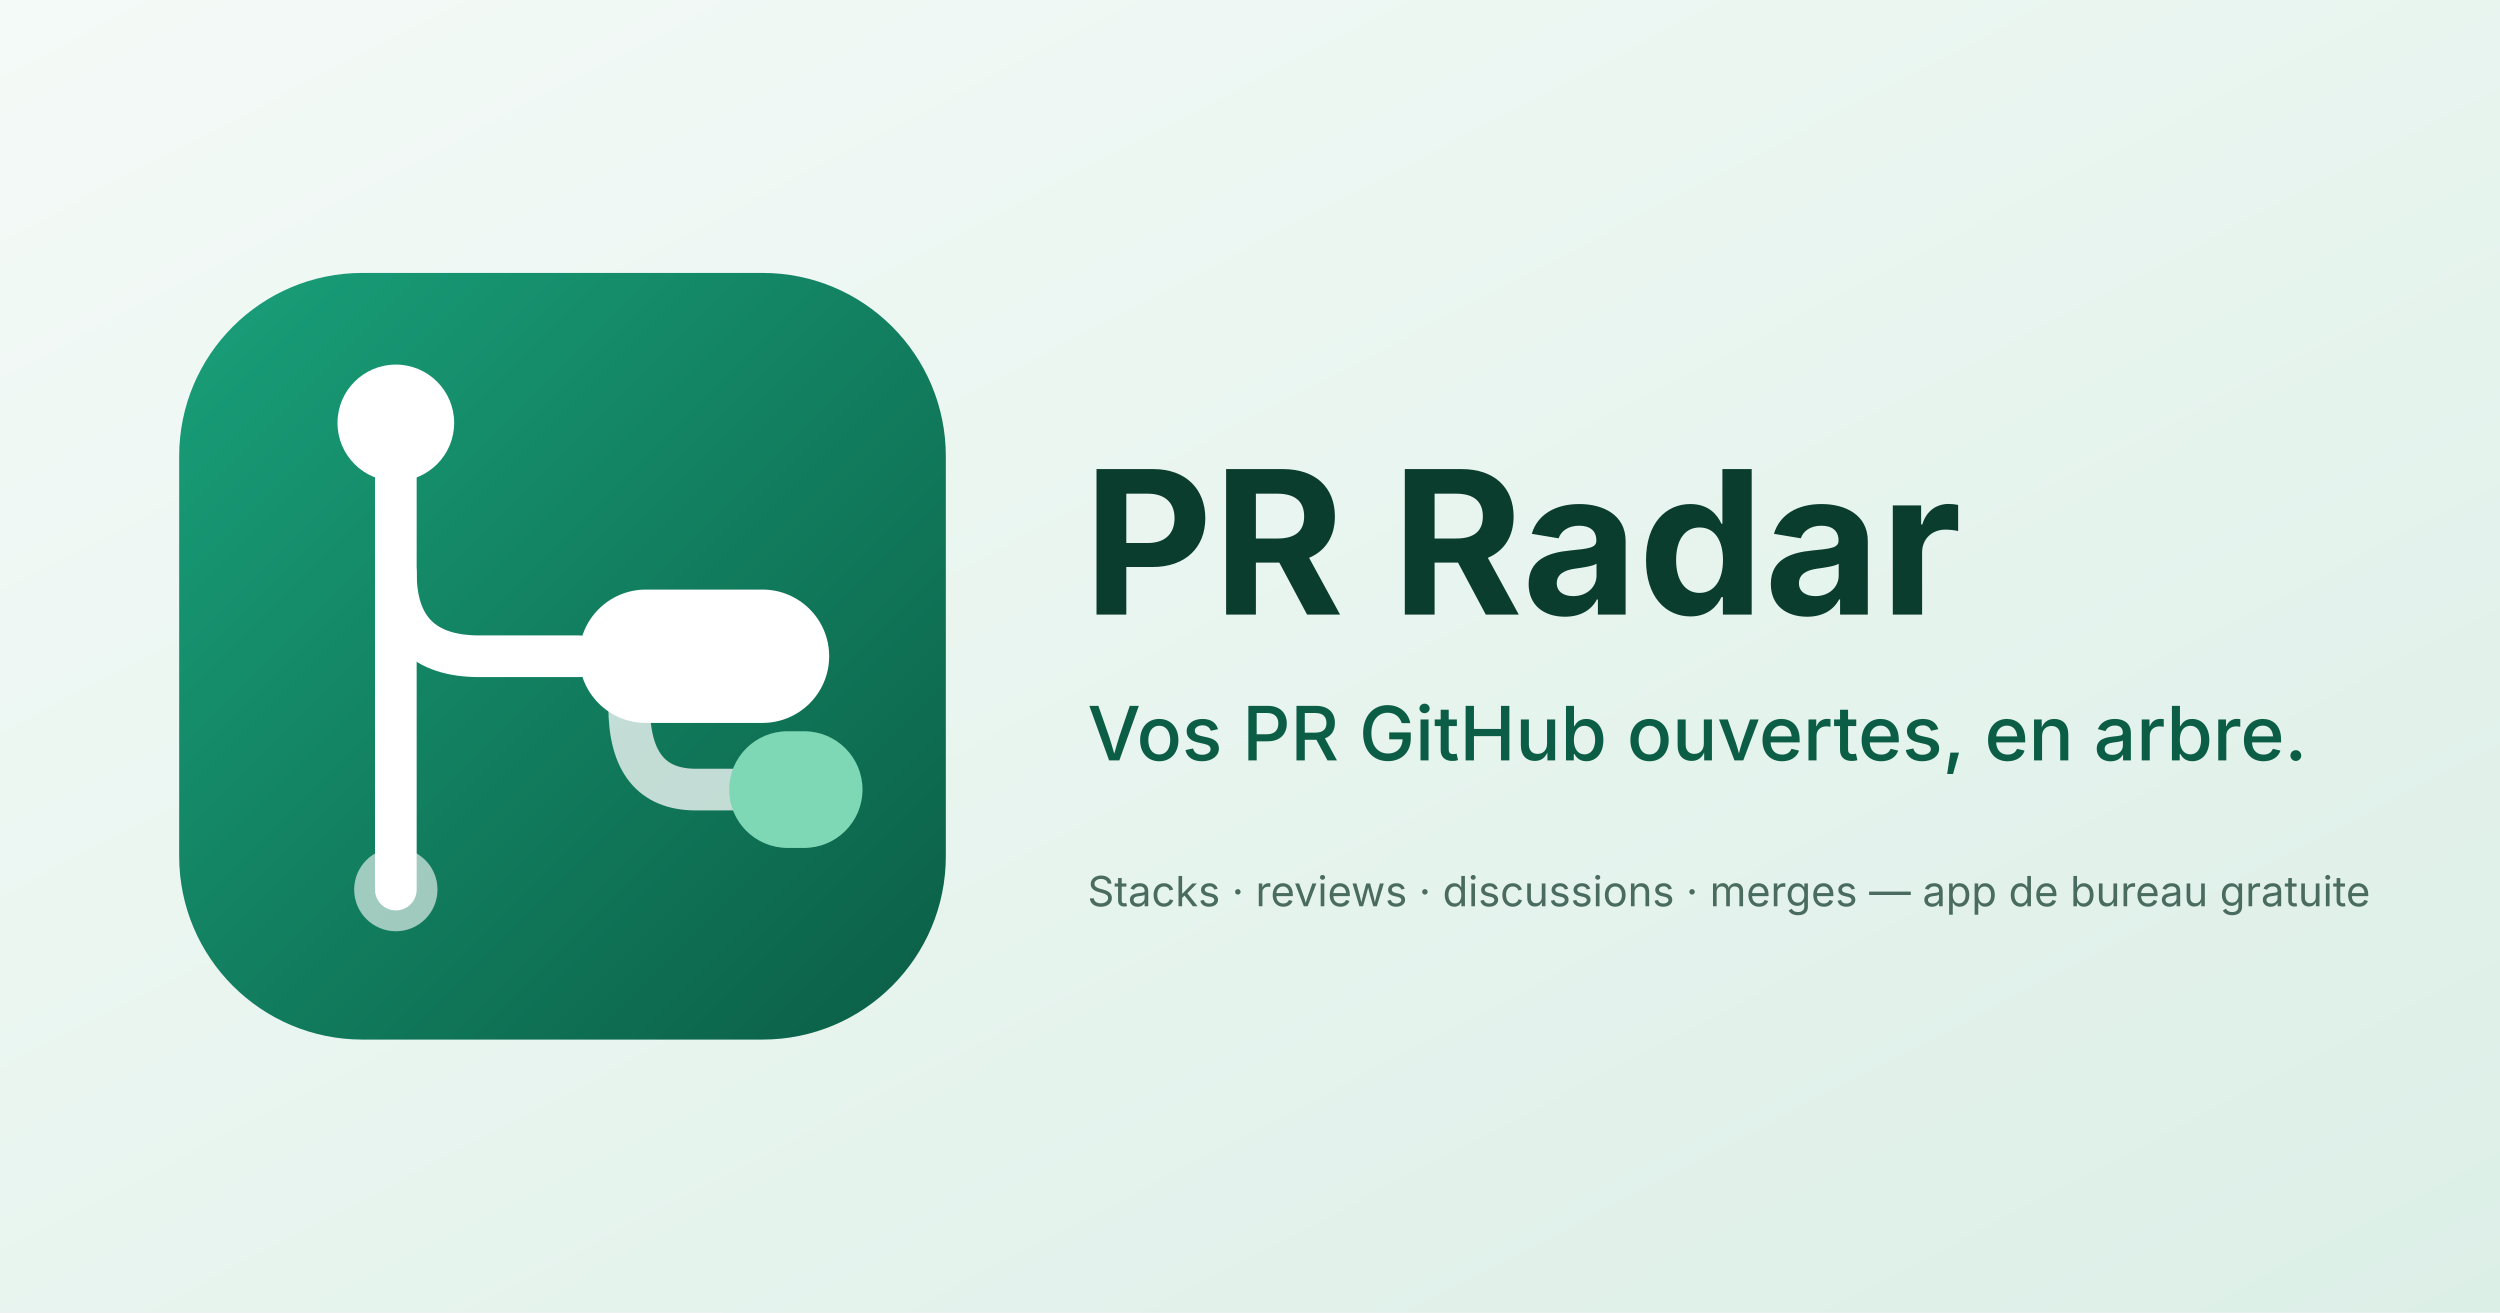
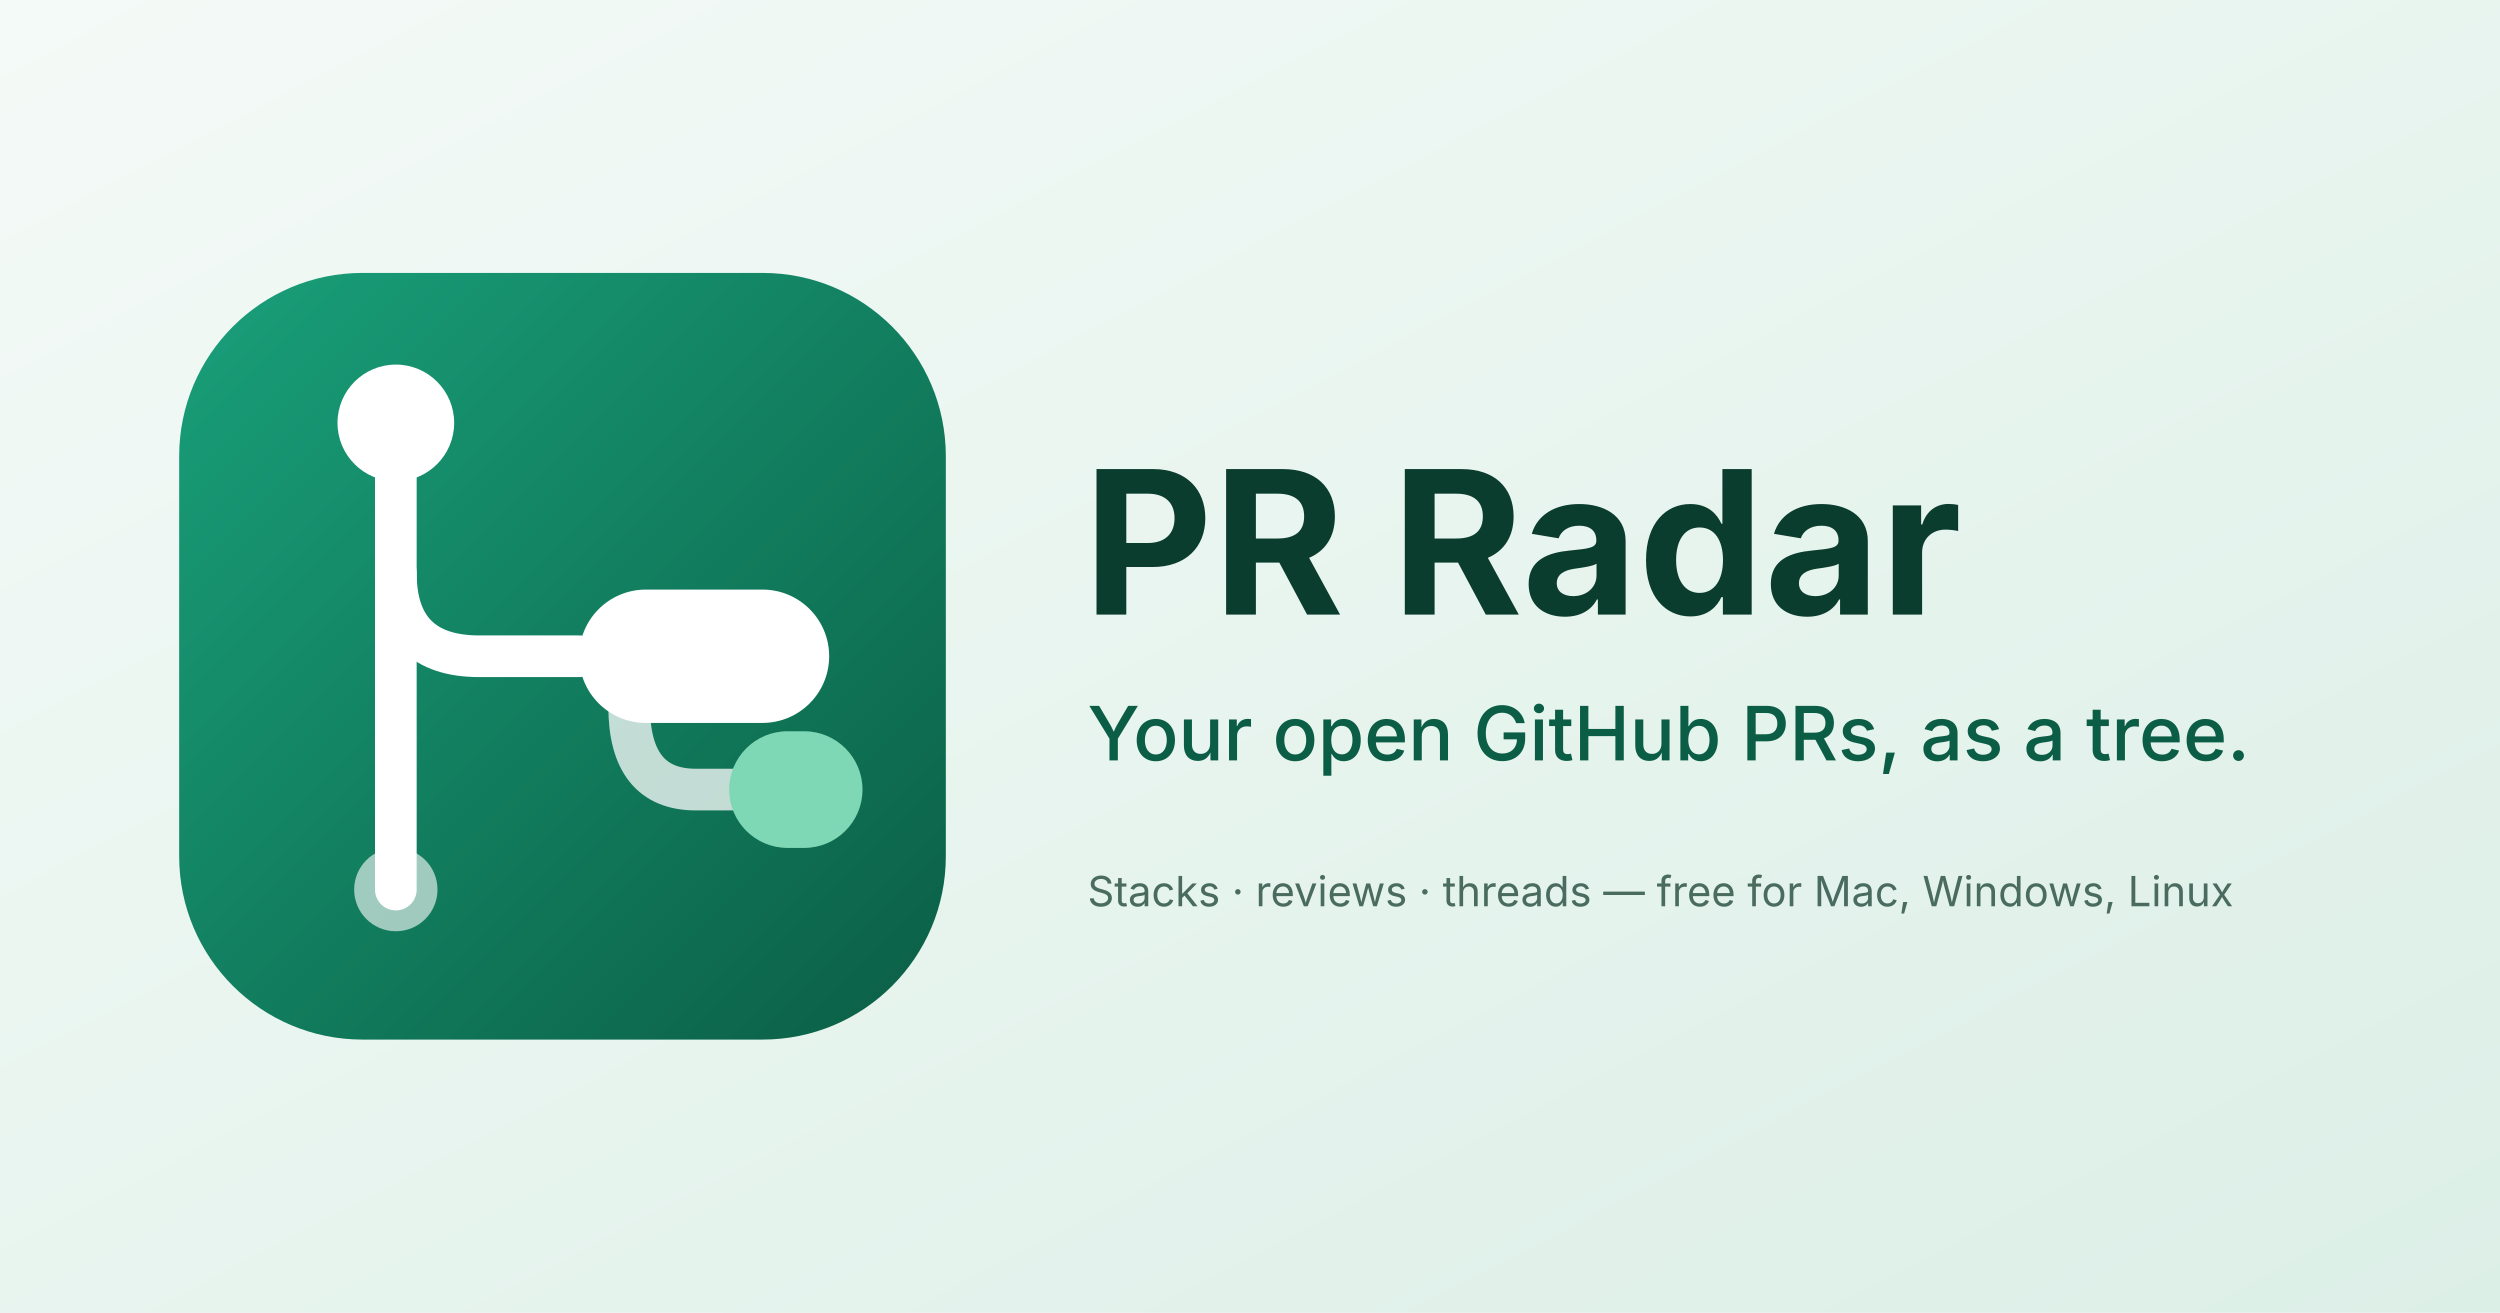
<svg xmlns="http://www.w3.org/2000/svg" viewBox="0 0 1200 630" width="1200" height="630">
  <defs>
    <linearGradient id="bg" x1="0" y1="0" x2="1" y2="1">
      <stop offset="0" stop-color="#f4faf7" />
      <stop offset="1" stop-color="#dcefe7" />
    </linearGradient>
  </defs>
  <rect width="1200" height="630" fill="url(#bg)" />
  <svg x="70" y="115" width="400" height="400" viewBox="0 0 100 100">
    <defs>
      <linearGradient id="tile" x1="0" y1="0" x2="1" y2="1">
        <stop offset="0" stop-color="#19a07a" />
        <stop offset="1" stop-color="#0b5e45" />
      </linearGradient>
    </defs>
    <rect x="4" y="4" width="92" height="92" rx="22" fill="url(#tile)" />
    <path d="M30 22 V78" stroke="#fff" stroke-width="5" stroke-linecap="round" />
    <path d="M30 40 Q30 50 40 50 H52" fill="none" stroke="#fff" stroke-width="5" stroke-linecap="round" />
    <path d="M58 56 Q58 66 66 66 H72" fill="none" stroke="#fff" stroke-opacity=".75" stroke-width="5" stroke-linecap="round" />
    <rect x="52" y="42" width="30" height="16" rx="8" fill="#fff" />
    <rect x="70" y="59" width="16" height="14" rx="7" fill="#7fd8b5" />
    <circle cx="30" cy="22" r="7" fill="#fff" />
    <circle cx="30" cy="78" r="5" fill="#fff" fill-opacity=".6" />
  </svg>
  <g font-family="Inter, -apple-system, Helvetica, Arial, sans-serif">
    <text x="520" y="295" font-size="96" font-weight="700" fill="#0b3d2e">PR Radar</text>
-     <text x="522" y="365" font-size="36" font-weight="500" fill="#0b5e45">Vos PR GitHub ouvertes, en arbre.</text>
-     <text x="522" y="435" font-size="20" font-weight="400" fill="#4a6b5f">Stacks · reviews · discussions · merges — app de bureau gratuite</text>
+     <text x="522" y="365" font-size="36" font-weight="500" fill="#0b5e45">Your open GitHub PRs, as a tree.</text>
+     <text x="522" y="435" font-size="20" font-weight="400" fill="#4a6b5f">Stacks · reviews · threads — free for Mac, Windows, Linux</text>
  </g>
</svg>
